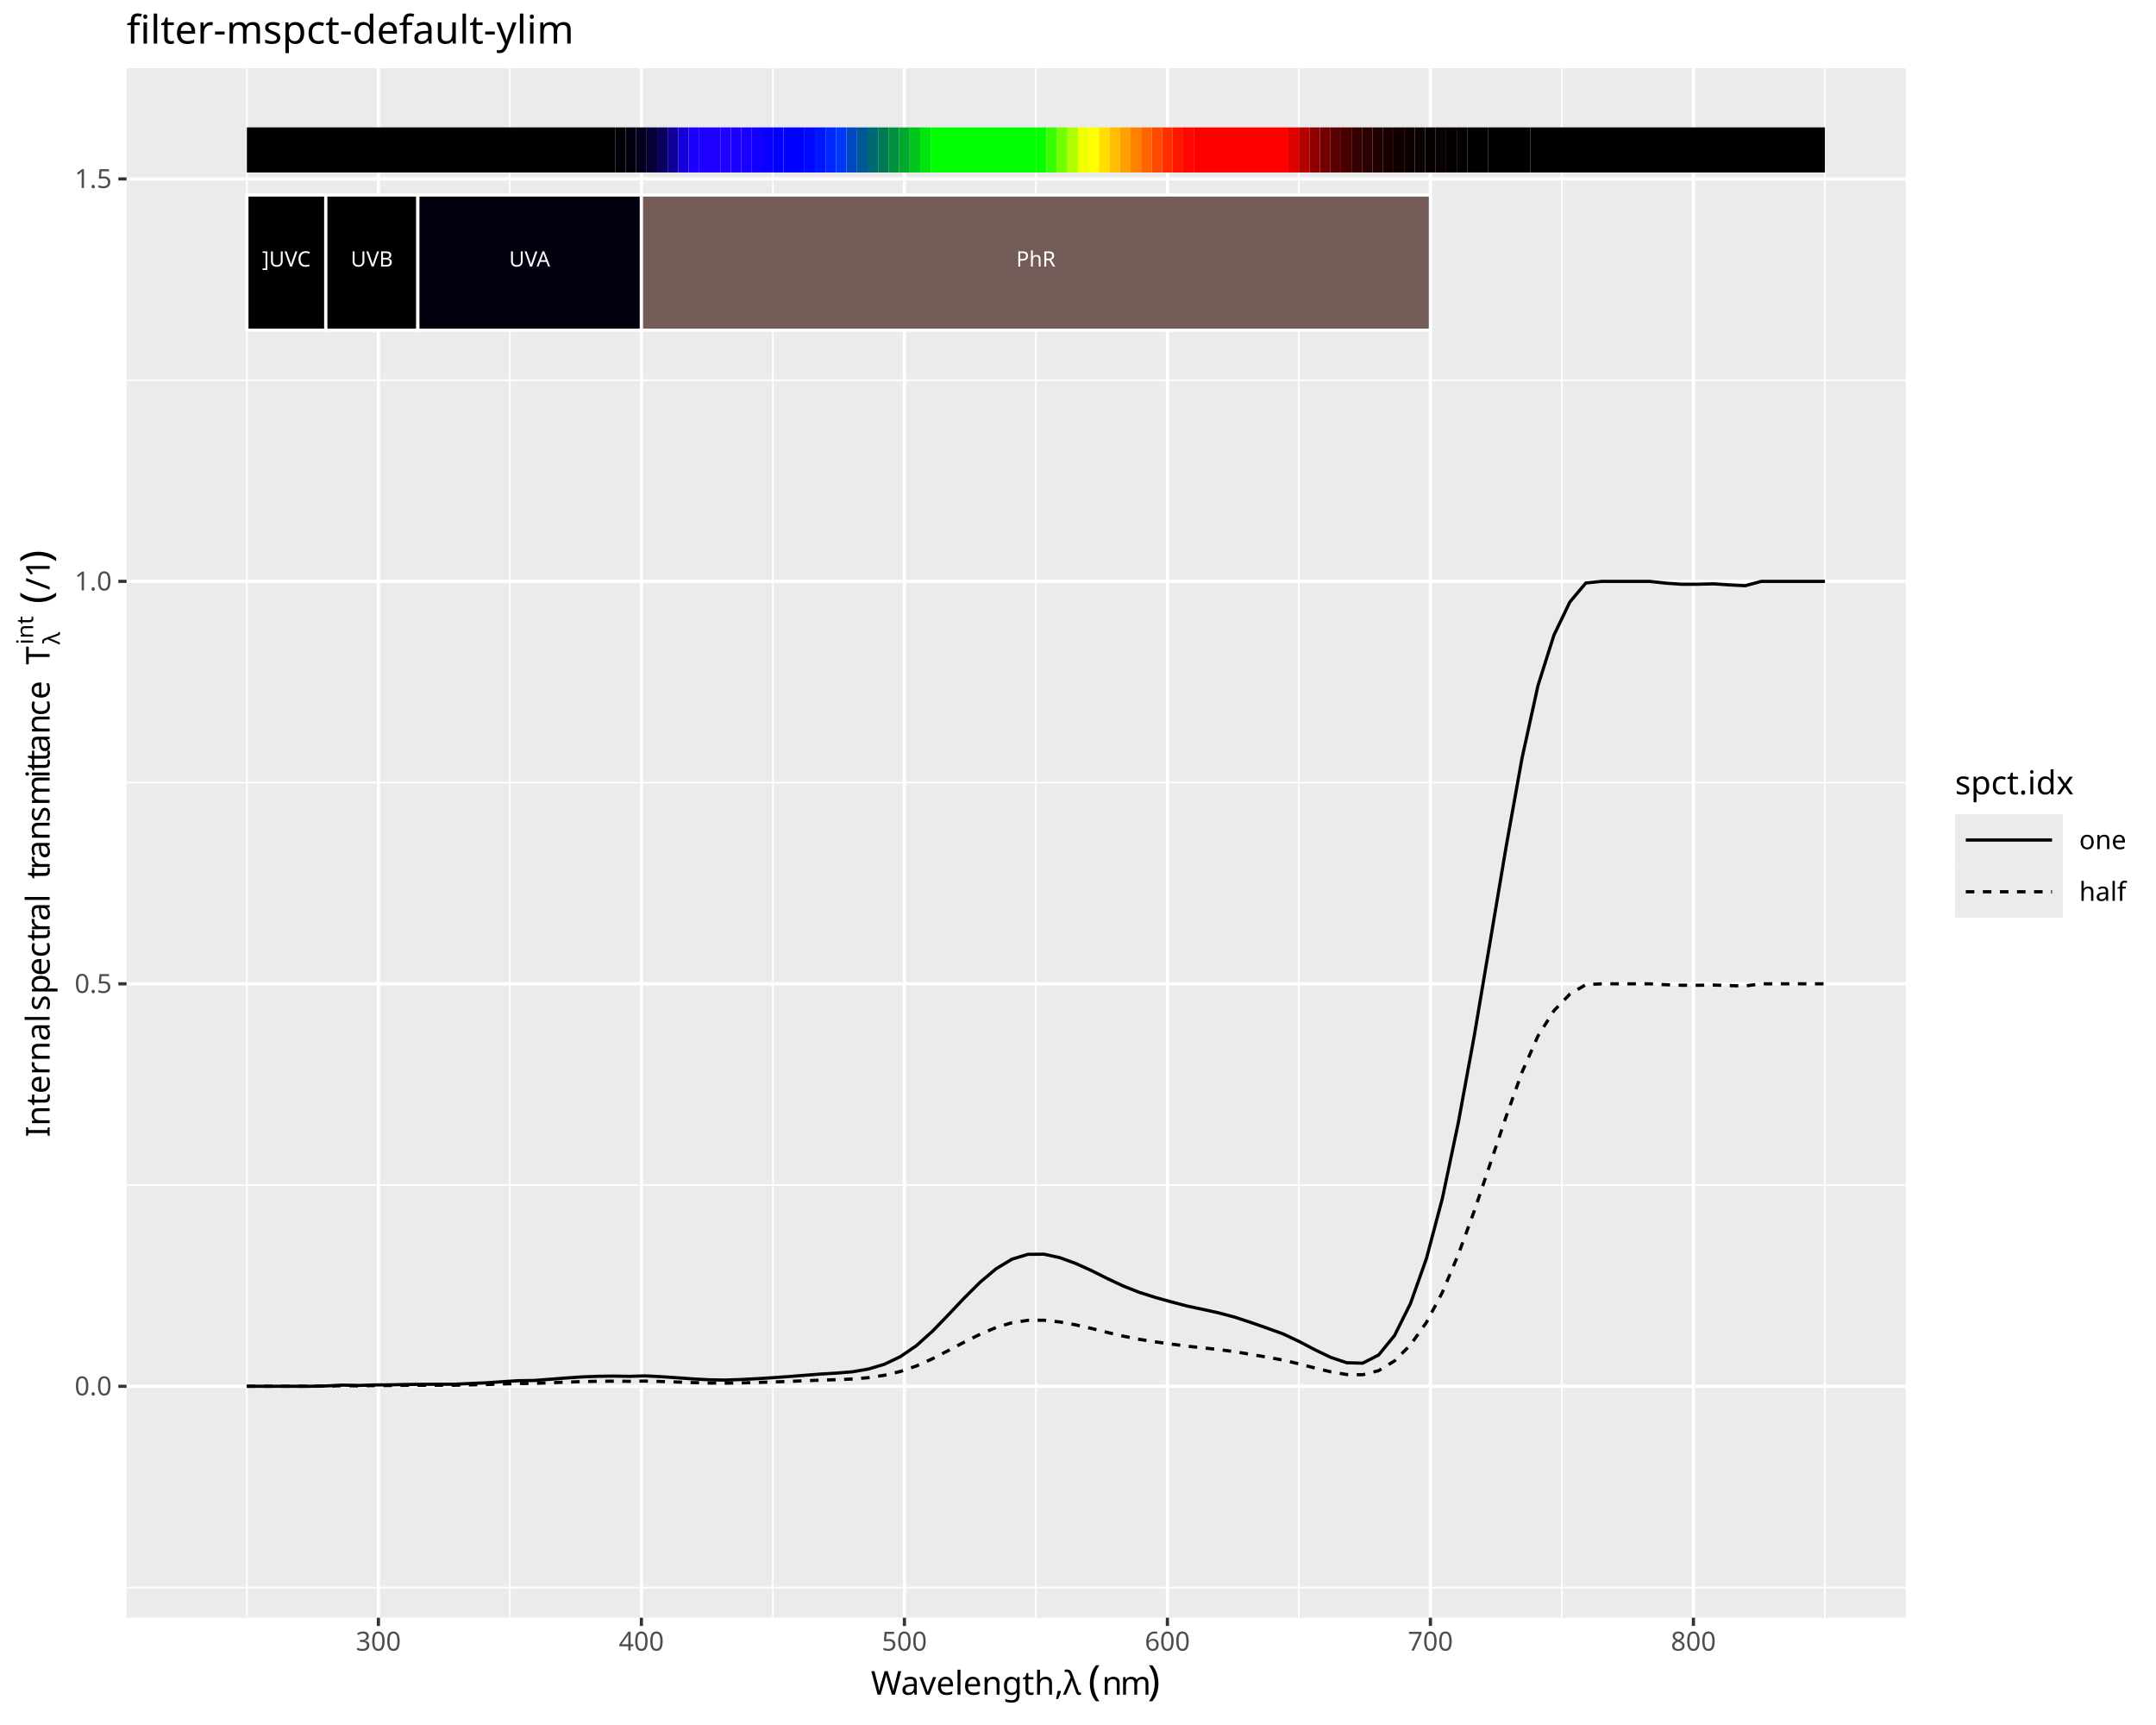
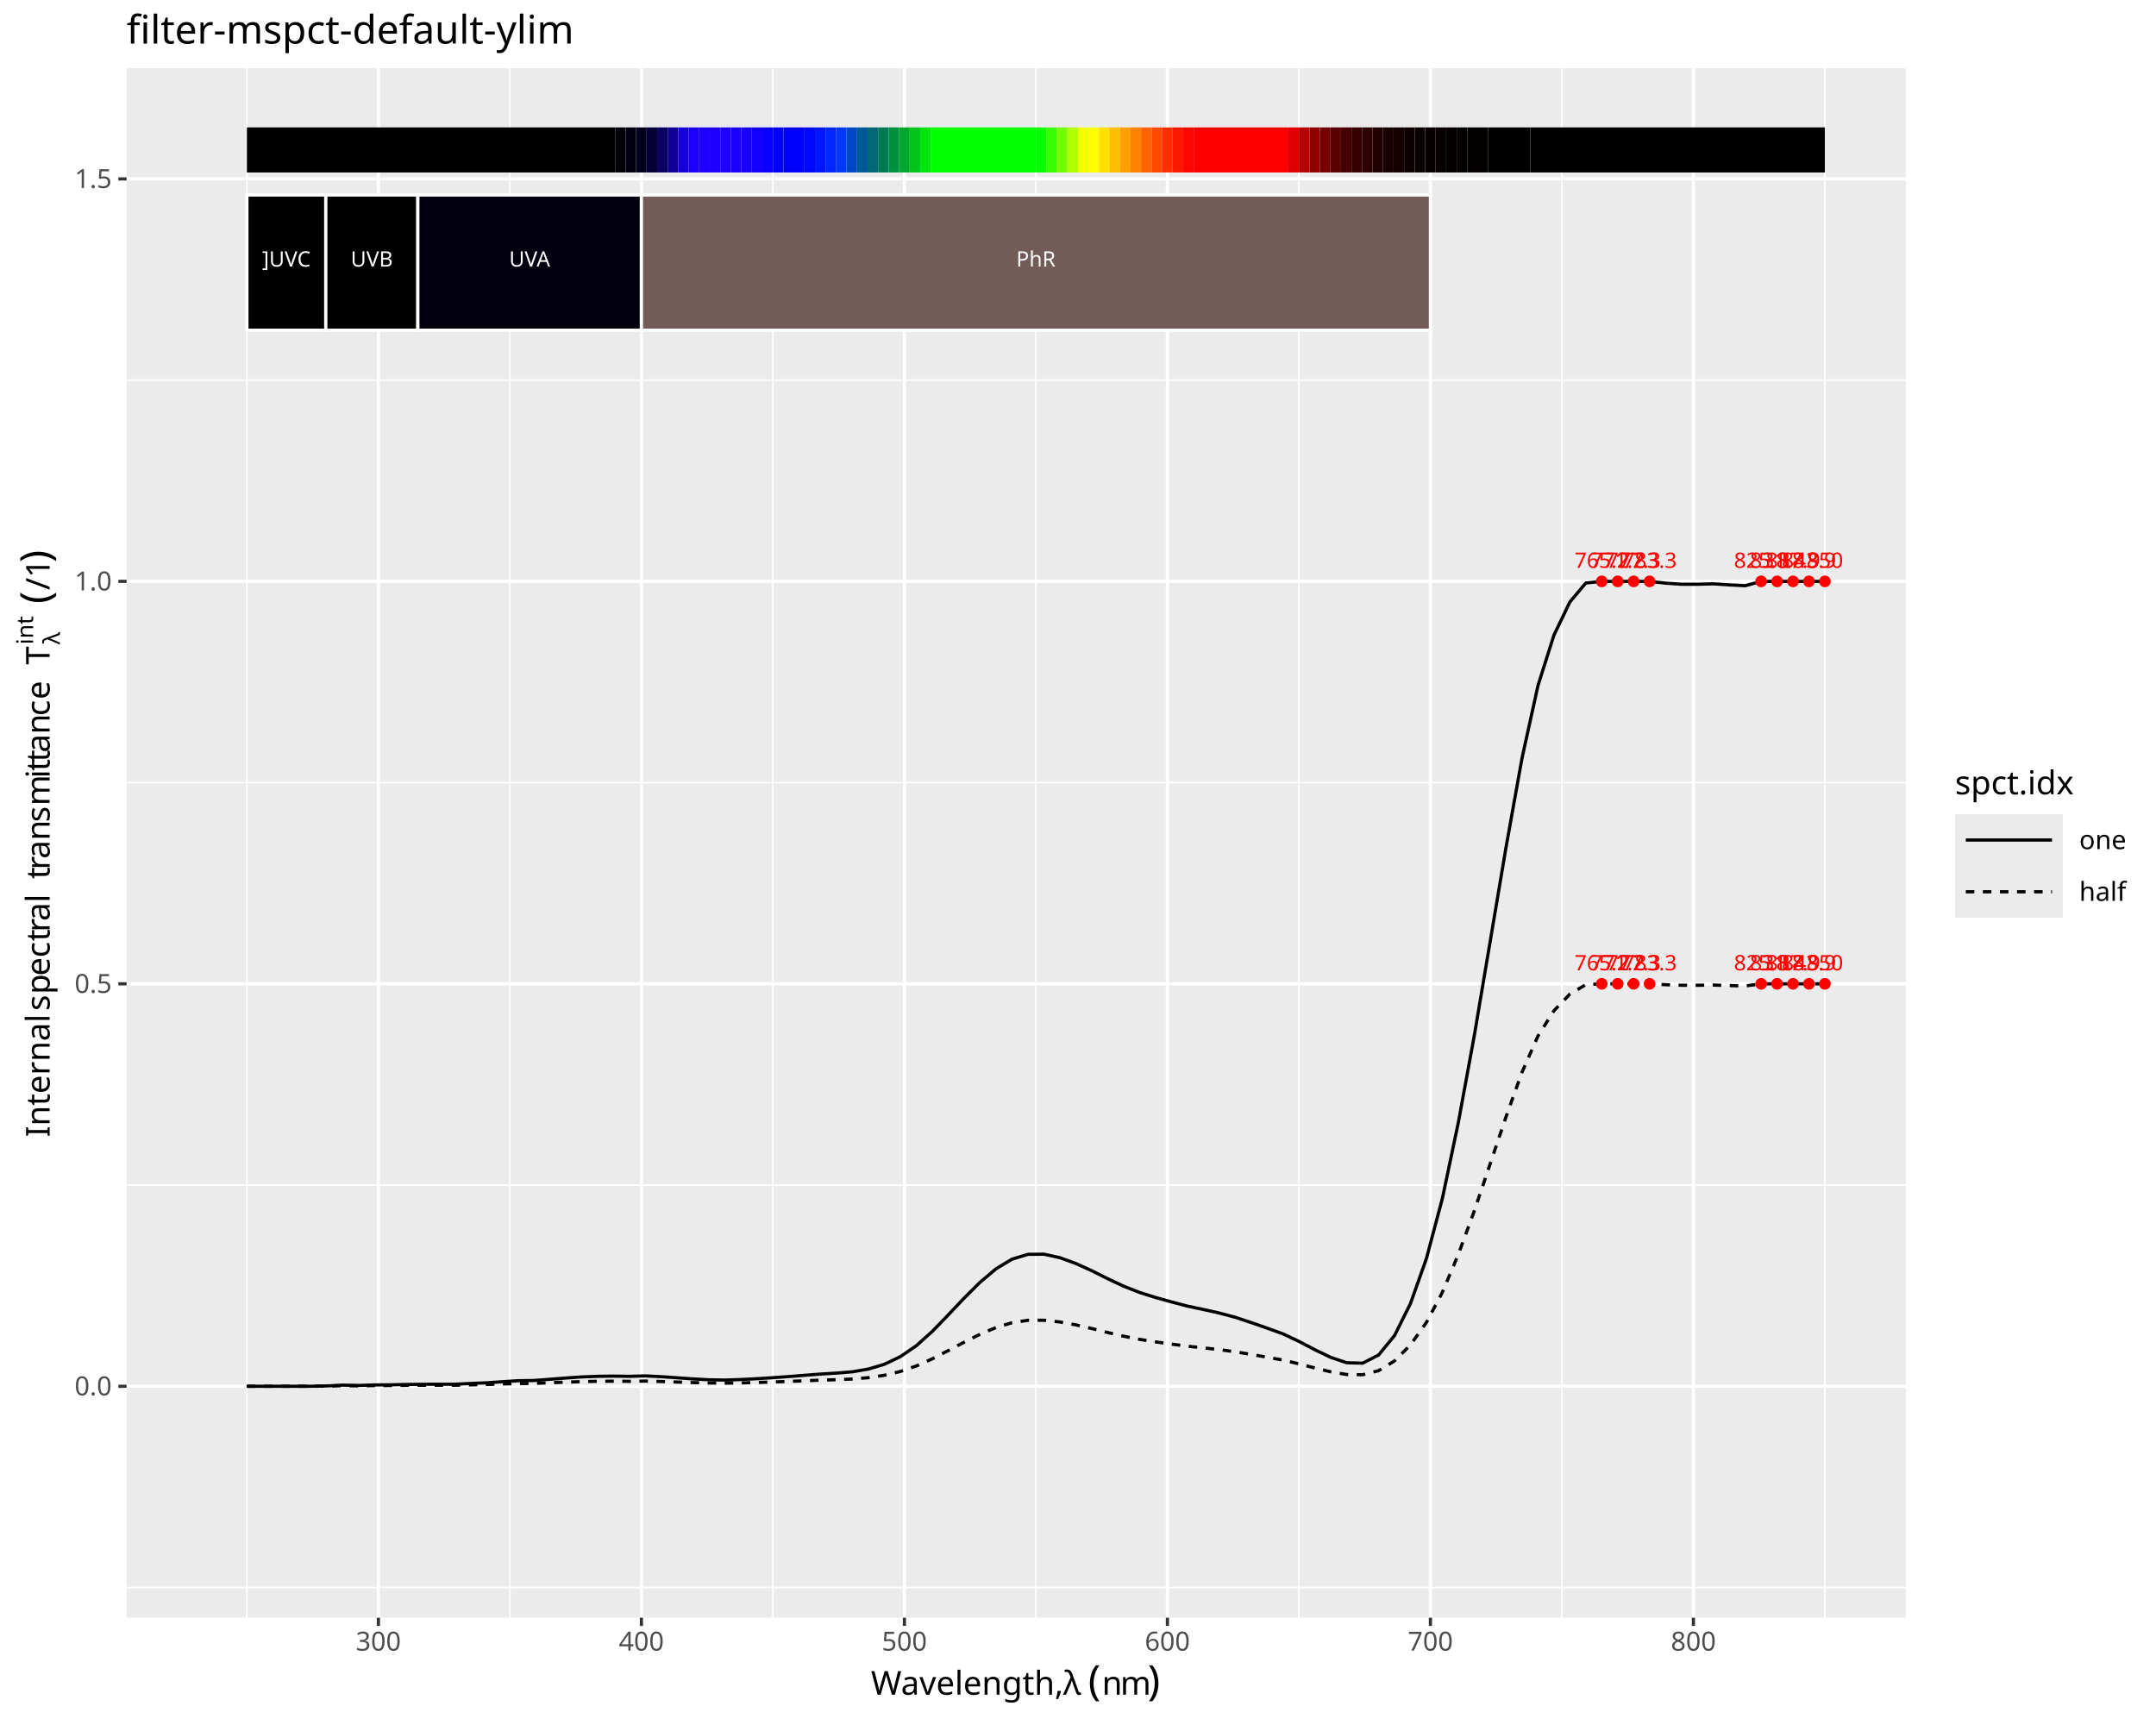
<svg xmlns="http://www.w3.org/2000/svg" class="svglite" data-engine-version="2.0" width="720.00pt" height="576.00pt" viewBox="0 0 720.00 576.00">
  <defs>
    <style type="text/css">
    .svglite line, .svglite polyline, .svglite polygon, .svglite path, .svglite rect, .svglite circle {
      fill: none;
      stroke: #000000;
      stroke-linecap: round;
      stroke-linejoin: round;
      stroke-miterlimit: 10.00;
    }
  </style>
  </defs>
  <rect width="100%" height="100%" style="stroke: none; fill: #FFFFFF;" />
  <defs>
    <clipPath id="cpMC4wMHw3MjAuMDB8MC4wMHw1NzYuMDA=">
      <rect x="0.00" y="0.00" width="720.00" height="576.00" />
    </clipPath>
  </defs>
  <g clip-path="url(#cpMC4wMHw3MjAuMDB8MC4wMHw1NzYuMDA=)">
    <rect x="0.00" y="0.00" width="720.00" height="576.00" style="stroke-width: 1.07; stroke: #FFFFFF; fill: #FFFFFF;" />
  </g>
  <defs>
    <clipPath id="cpNDIuMjd8NjM2LjQ0fDIyLjc4fDU0MC4xNw==">
      <rect x="42.27" y="22.78" width="594.17" height="517.38" />
    </clipPath>
  </defs>
  <g clip-path="url(#cpNDIuMjd8NjM2LjQ0fDIyLjc4fDU0MC4xNw==)">
    <rect x="42.27" y="22.78" width="594.17" height="517.38" style="stroke-width: 1.07; stroke: none; fill: #EBEBEB;" />
    <polyline points="42.27,530.09 636.44,530.09 " style="stroke-width: 0.53; stroke: #FFFFFF; stroke-linecap: butt;" />
    <polyline points="42.27,395.70 636.44,395.70 " style="stroke-width: 0.53; stroke: #FFFFFF; stroke-linecap: butt;" />
    <polyline points="42.27,261.32 636.44,261.32 " style="stroke-width: 0.53; stroke: #FFFFFF; stroke-linecap: butt;" />
    <polyline points="42.27,126.93 636.44,126.93 " style="stroke-width: 0.53; stroke: #FFFFFF; stroke-linecap: butt;" />
    <polyline points="82.45,540.17 82.45,22.78 " style="stroke-width: 0.53; stroke: #FFFFFF; stroke-linecap: butt;" />
    <polyline points="170.28,540.17 170.28,22.78 " style="stroke-width: 0.53; stroke: #FFFFFF; stroke-linecap: butt;" />
    <polyline points="258.11,540.17 258.11,22.78 " style="stroke-width: 0.53; stroke: #FFFFFF; stroke-linecap: butt;" />
    <polyline points="345.94,540.17 345.94,22.78 " style="stroke-width: 0.53; stroke: #FFFFFF; stroke-linecap: butt;" />
    <polyline points="433.77,540.17 433.77,22.78 " style="stroke-width: 0.53; stroke: #FFFFFF; stroke-linecap: butt;" />
    <polyline points="521.60,540.17 521.60,22.78 " style="stroke-width: 0.53; stroke: #FFFFFF; stroke-linecap: butt;" />
    <polyline points="609.43,540.17 609.43,22.78 " style="stroke-width: 0.53; stroke: #FFFFFF; stroke-linecap: butt;" />
    <polyline points="42.27,462.90 636.44,462.90 " style="stroke-width: 1.07; stroke: #FFFFFF; stroke-linecap: butt;" />
    <polyline points="42.27,328.51 636.44,328.51 " style="stroke-width: 1.07; stroke: #FFFFFF; stroke-linecap: butt;" />
    <polyline points="42.27,194.12 636.44,194.12 " style="stroke-width: 1.07; stroke: #FFFFFF; stroke-linecap: butt;" />
    <polyline points="42.27,59.74 636.44,59.74 " style="stroke-width: 1.07; stroke: #FFFFFF; stroke-linecap: butt;" />
    <polyline points="126.37,540.17 126.37,22.78 " style="stroke-width: 1.07; stroke: #FFFFFF; stroke-linecap: butt;" />
    <polyline points="214.20,540.17 214.20,22.78 " style="stroke-width: 1.07; stroke: #FFFFFF; stroke-linecap: butt;" />
    <polyline points="302.03,540.17 302.03,22.78 " style="stroke-width: 1.07; stroke: #FFFFFF; stroke-linecap: butt;" />
    <polyline points="389.86,540.17 389.86,22.78 " style="stroke-width: 1.07; stroke: #FFFFFF; stroke-linecap: butt;" />
    <polyline points="477.69,540.17 477.69,22.78 " style="stroke-width: 1.07; stroke: #FFFFFF; stroke-linecap: butt;" />
    <polyline points="565.52,540.17 565.52,22.78 " style="stroke-width: 1.07; stroke: #FFFFFF; stroke-linecap: butt;" />
    <polyline points="82.45,462.89 87.78,462.89 93.10,462.89 98.42,462.89 103.75,462.89 109.07,462.78 114.39,462.51 119.72,462.62 125.04,462.45 130.36,462.41 135.68,462.29 141.01,462.24 146.33,462.21 151.65,462.22 156.98,461.96 162.30,461.75 167.62,461.38 172.95,461.04 178.27,460.96 183.59,460.56 188.91,460.14 194.24,459.78 199.56,459.57 204.88,459.50 210.21,459.58 215.53,459.43 220.85,459.70 226.18,460.06 231.50,460.44 236.82,460.73 242.14,460.82 247.47,460.64 252.79,460.36 258.11,460.03 263.44,459.65 268.76,459.23 274.08,458.81 279.41,458.49 284.73,458.05 290.05,457.13 295.37,455.54 300.70,452.99 306.02,449.34 311.34,444.57 316.67,439.07 321.99,433.44 327.31,428.15 332.64,423.66 337.96,420.45 343.28,418.84 348.60,418.79 353.93,419.95 359.25,421.89 364.57,424.30 369.90,426.97 375.22,429.46 380.54,431.56 385.87,433.24 391.19,434.72 396.51,436.12 401.83,437.25 407.16,438.43 412.48,439.85 417.80,441.61 423.13,443.47 428.45,445.39 433.77,447.90 439.10,450.69 444.42,453.25 449.74,455.04 455.06,455.18 460.39,452.46 465.71,445.94 471.03,435.26 476.36,420.23 481.68,400.18 487.00,374.90 492.33,345.87 497.65,314.34 502.97,282.76 508.29,253.12 513.62,228.90 518.94,212.08 524.26,201.01 529.59,194.67 534.91,194.13 540.23,194.13 545.56,194.13 550.88,194.13 556.20,194.72 561.52,195.09 566.85,195.09 572.17,194.95 577.49,195.30 582.82,195.58 588.14,194.13 593.46,194.13 598.79,194.13 604.11,194.13 609.43,194.13 " style="stroke-width: 1.07; stroke-linecap: butt;" />
    <polyline points="82.45,462.89 87.78,462.89 93.10,462.89 98.42,462.89 103.75,462.89 109.07,462.84 114.39,462.70 119.72,462.76 125.04,462.67 130.36,462.65 135.68,462.59 141.01,462.57 146.33,462.55 151.65,462.56 156.98,462.43 162.30,462.32 167.62,462.14 172.95,461.97 178.27,461.93 183.59,461.73 188.91,461.52 194.24,461.34 199.56,461.23 204.88,461.20 210.21,461.24 215.53,461.16 220.85,461.30 226.18,461.48 231.50,461.67 236.82,461.81 242.14,461.86 247.47,461.77 252.79,461.63 258.11,461.46 263.44,461.27 268.76,461.06 274.08,460.85 279.41,460.69 284.73,460.47 290.05,460.01 295.37,459.22 300.70,457.94 306.02,456.12 311.34,453.73 316.67,450.98 321.99,448.17 327.31,445.52 332.64,443.28 337.96,441.67 343.28,440.87 348.60,440.84 353.93,441.42 359.25,442.39 364.57,443.60 369.90,444.94 375.22,446.18 380.54,447.23 385.87,448.07 391.19,448.81 396.51,449.51 401.83,450.07 407.16,450.66 412.48,451.37 417.80,452.25 423.13,453.18 428.45,454.14 433.77,455.40 439.10,456.79 444.42,458.07 449.74,458.97 455.06,459.04 460.39,457.68 465.71,454.42 471.03,449.08 476.36,441.56 481.68,431.54 487.00,418.90 492.33,404.38 497.65,388.62 502.97,372.83 508.29,358.01 513.62,345.90 518.94,337.49 524.26,331.95 529.59,328.78 534.91,328.51 540.23,328.51 545.56,328.51 550.88,328.51 556.20,328.81 561.52,328.99 566.85,329.00 572.17,328.92 577.49,329.10 582.82,329.24 588.14,328.51 593.46,328.51 598.79,328.51 604.11,328.51 609.43,328.51 " style="stroke-width: 1.07; stroke-dasharray: 2.85,2.85; stroke-linecap: butt;" />
+     <text x="534.91" y="189.61" text-anchor="middle" style="font-size: 7.11px; fill: #FF0000; font-family: sans;" textLength="17.80px" lengthAdjust="spacingAndGlyphs">765.2</text>
+     <text x="540.23" y="189.61" text-anchor="middle" style="font-size: 7.11px; fill: #FF0000; font-family: sans;" textLength="17.80px" lengthAdjust="spacingAndGlyphs">771.2</text>
+     <text x="545.56" y="189.61" text-anchor="middle" style="font-size: 7.11px; fill: #FF0000; font-family: sans;" textLength="17.80px" lengthAdjust="spacingAndGlyphs">777.3</text>
+     <text x="550.88" y="189.61" text-anchor="middle" style="font-size: 7.11px; fill: #FF0000; font-family: sans;" textLength="17.80px" lengthAdjust="spacingAndGlyphs">783.3</text>
+     <text x="588.14" y="189.61" text-anchor="middle" style="font-size: 7.11px; fill: #FF0000; font-family: sans;" textLength="17.80px" lengthAdjust="spacingAndGlyphs">825.8</text>
+     <text x="593.46" y="189.61" text-anchor="middle" style="font-size: 7.11px; fill: #FF0000; font-family: sans;" textLength="17.80px" lengthAdjust="spacingAndGlyphs">831.8</text>
+     <text x="598.79" y="189.61" text-anchor="middle" style="font-size: 7.11px; fill: #FF0000; font-family: sans;" textLength="17.80px" lengthAdjust="spacingAndGlyphs">837.9</text>
+     <text x="604.11" y="189.61" text-anchor="middle" style="font-size: 7.11px; fill: #FF0000; font-family: sans;" textLength="17.80px" lengthAdjust="spacingAndGlyphs">843.9</text>
+     <text x="609.43" y="189.61" text-anchor="middle" style="font-size: 7.11px; fill: #FF0000; font-family: sans;" textLength="11.87px" lengthAdjust="spacingAndGlyphs">850</text>
+     <text x="534.91" y="324.00" text-anchor="middle" style="font-size: 7.11px; fill: #FF0000; font-family: sans;" textLength="17.80px" lengthAdjust="spacingAndGlyphs">765.2</text>
+     <text x="540.23" y="324.00" text-anchor="middle" style="font-size: 7.11px; fill: #FF0000; font-family: sans;" textLength="17.80px" lengthAdjust="spacingAndGlyphs">771.2</text>
+     <text x="545.56" y="324.00" text-anchor="middle" style="font-size: 7.11px; fill: #FF0000; font-family: sans;" textLength="17.80px" lengthAdjust="spacingAndGlyphs">777.3</text>
+     <text x="550.88" y="324.00" text-anchor="middle" style="font-size: 7.11px; fill: #FF0000; font-family: sans;" textLength="17.80px" lengthAdjust="spacingAndGlyphs">783.3</text>
+     <text x="588.14" y="324.00" text-anchor="middle" style="font-size: 7.11px; fill: #FF0000; font-family: sans;" textLength="17.80px" lengthAdjust="spacingAndGlyphs">825.8</text>
+     <text x="593.46" y="324.00" text-anchor="middle" style="font-size: 7.11px; fill: #FF0000; font-family: sans;" textLength="17.80px" lengthAdjust="spacingAndGlyphs">831.8</text>
+     <text x="598.79" y="324.00" text-anchor="middle" style="font-size: 7.11px; fill: #FF0000; font-family: sans;" textLength="17.80px" lengthAdjust="spacingAndGlyphs">837.9</text>
+     <text x="604.11" y="324.00" text-anchor="middle" style="font-size: 7.11px; fill: #FF0000; font-family: sans;" textLength="17.80px" lengthAdjust="spacingAndGlyphs">843.9</text>
+     <text x="609.43" y="324.00" text-anchor="middle" style="font-size: 7.11px; fill: #FF0000; font-family: sans;" textLength="11.87px" lengthAdjust="spacingAndGlyphs">850</text>
+     <circle cx="534.91" cy="194.13" r="1.95" style="stroke-width: 0.71; stroke: none; fill: #FF0000;" />
+     <circle cx="540.23" cy="194.13" r="1.95" style="stroke-width: 0.71; stroke: none; fill: #FF0000;" />
+     <circle cx="545.56" cy="194.13" r="1.95" style="stroke-width: 0.71; stroke: none; fill: #FF0000;" />
+     <circle cx="550.88" cy="194.13" r="1.95" style="stroke-width: 0.71; stroke: none; fill: #FF0000;" />
+     <circle cx="588.14" cy="194.13" r="1.95" style="stroke-width: 0.71; stroke: none; fill: #FF0000;" />
+     <circle cx="593.46" cy="194.13" r="1.95" style="stroke-width: 0.71; stroke: none; fill: #FF0000;" />
+     <circle cx="598.79" cy="194.13" r="1.95" style="stroke-width: 0.71; stroke: none; fill: #FF0000;" />
+     <circle cx="604.11" cy="194.13" r="1.95" style="stroke-width: 0.71; stroke: none; fill: #FF0000;" />
+     <circle cx="609.43" cy="194.13" r="1.95" style="stroke-width: 0.71; stroke: none; fill: #FF0000;" />
+     <circle cx="534.91" cy="328.51" r="1.95" style="stroke-width: 0.71; stroke: none; fill: #FF0000;" />
+     <circle cx="540.23" cy="328.51" r="1.95" style="stroke-width: 0.71; stroke: none; fill: #FF0000;" />
+     <circle cx="545.56" cy="328.51" r="1.95" style="stroke-width: 0.71; stroke: none; fill: #FF0000;" />
+     <circle cx="550.88" cy="328.51" r="1.95" style="stroke-width: 0.71; stroke: none; fill: #FF0000;" />
+     <circle cx="588.14" cy="328.51" r="1.95" style="stroke-width: 0.71; stroke: none; fill: #FF0000;" />
+     <circle cx="593.46" cy="328.51" r="1.95" style="stroke-width: 0.71; stroke: none; fill: #FF0000;" />
+     <circle cx="598.79" cy="328.51" r="1.95" style="stroke-width: 0.71; stroke: none; fill: #FF0000;" />
+     <circle cx="604.11" cy="328.51" r="1.95" style="stroke-width: 0.71; stroke: none; fill: #FF0000;" />
+     <circle cx="609.43" cy="328.51" r="1.95" style="stroke-width: 0.71; stroke: none; fill: #FF0000;" />
    <rect x="82.45" y="42.54" width="122.96" height="15.05" style="stroke-width: 1.07; stroke: none; stroke-linecap: butt; stroke-linejoin: miter; fill: #000000;" />
    <rect x="205.42" y="42.54" width="3.51" height="15.05" style="stroke-width: 1.07; stroke: none; stroke-linecap: butt; stroke-linejoin: miter; fill: #010007;" />
    <rect x="208.93" y="42.54" width="3.51" height="15.05" style="stroke-width: 1.07; stroke: none; stroke-linecap: butt; stroke-linejoin: miter; fill: #02000F;" />
    <rect x="212.44" y="42.54" width="3.51" height="15.05" style="stroke-width: 1.07; stroke: none; stroke-linecap: butt; stroke-linejoin: miter; fill: #03001E;" />
    <rect x="215.96" y="42.54" width="3.51" height="15.05" style="stroke-width: 1.07; stroke: none; stroke-linecap: butt; stroke-linejoin: miter; fill: #060038;" />
    <rect x="219.47" y="42.54" width="3.51" height="15.05" style="stroke-width: 1.07; stroke: none; stroke-linecap: butt; stroke-linejoin: miter; fill: #0A0060;" />
    <rect x="222.98" y="42.54" width="3.51" height="15.05" style="stroke-width: 1.07; stroke: none; stroke-linecap: butt; stroke-linejoin: miter; fill: #100098;" />
    <rect x="226.49" y="42.54" width="3.51" height="15.05" style="stroke-width: 1.07; stroke: none; stroke-linecap: butt; stroke-linejoin: miter; fill: #1600D9;" />
    <rect x="230.01" y="42.54" width="3.51" height="15.05" style="stroke-width: 1.07; stroke: none; stroke-linecap: butt; stroke-linejoin: miter; fill: #1B00FF;" />
    <rect x="233.52" y="42.54" width="3.51" height="15.05" style="stroke-width: 1.07; stroke: none; stroke-linecap: butt; stroke-linejoin: miter; fill: #1D00FF;" />
    <rect x="237.03" y="42.54" width="3.51" height="15.05" style="stroke-width: 1.07; stroke: none; stroke-linecap: butt; stroke-linejoin: miter; fill: #1F00FF;" />
    <rect x="240.55" y="42.54" width="3.51" height="15.05" style="stroke-width: 1.07; stroke: none; stroke-linecap: butt; stroke-linejoin: miter; fill: #1E00FF;" />
    <rect x="244.06" y="42.54" width="3.51" height="15.05" style="stroke-width: 1.07; stroke: none; stroke-linecap: butt; stroke-linejoin: miter; fill: #1B00FF;" />
    <rect x="247.57" y="42.54" width="3.51" height="15.05" style="stroke-width: 1.07; stroke: none; stroke-linecap: butt; stroke-linejoin: miter; fill: #1800FF;" />
    <rect x="251.09" y="42.54" width="3.51" height="15.05" style="stroke-width: 1.07; stroke: none; stroke-linecap: butt; stroke-linejoin: miter; fill: #1200FF;" />
    <rect x="254.60" y="42.54" width="3.51" height="15.05" style="stroke-width: 1.07; stroke: none; stroke-linecap: butt; stroke-linejoin: miter; fill: #0A00FF;" />
    <rect x="258.11" y="42.54" width="3.51" height="15.05" style="stroke-width: 1.07; stroke: none; stroke-linecap: butt; stroke-linejoin: miter; fill: #0100FF;" />
    <rect x="261.63" y="42.54" width="7.03" height="15.05" style="stroke-width: 1.07; stroke: none; stroke-linecap: butt; stroke-linejoin: miter; fill: #0000FF;" />
    <rect x="268.65" y="42.54" width="3.51" height="15.05" style="stroke-width: 1.07; stroke: none; stroke-linecap: butt; stroke-linejoin: miter; fill: #0008FF;" />
    <rect x="272.17" y="42.54" width="3.51" height="15.05" style="stroke-width: 1.07; stroke: none; stroke-linecap: butt; stroke-linejoin: miter; fill: #0016FF;" />
    <rect x="275.68" y="42.54" width="3.51" height="15.05" style="stroke-width: 1.07; stroke: none; stroke-linecap: butt; stroke-linejoin: miter; fill: #0027FF;" />
    <rect x="279.19" y="42.54" width="3.51" height="15.05" style="stroke-width: 1.07; stroke: none; stroke-linecap: butt; stroke-linejoin: miter; fill: #0038F9;" />
    <rect x="282.71" y="42.54" width="3.51" height="15.05" style="stroke-width: 1.07; stroke: none; stroke-linecap: butt; stroke-linejoin: miter; fill: #0049C3;" />
    <rect x="286.22" y="42.54" width="3.51" height="15.05" style="stroke-width: 1.07; stroke: none; stroke-linecap: butt; stroke-linejoin: miter; fill: #005997;" />
    <rect x="289.73" y="42.54" width="3.51" height="15.05" style="stroke-width: 1.07; stroke: none; stroke-linecap: butt; stroke-linejoin: miter; fill: #006972;" />
    <rect x="293.25" y="42.54" width="3.51" height="15.05" style="stroke-width: 1.07; stroke: none; stroke-linecap: butt; stroke-linejoin: miter; fill: #007A55;" />
    <rect x="296.76" y="42.54" width="3.51" height="15.05" style="stroke-width: 1.07; stroke: none; stroke-linecap: butt; stroke-linejoin: miter; fill: #009040;" />
    <rect x="300.27" y="42.54" width="3.51" height="15.05" style="stroke-width: 1.07; stroke: none; stroke-linecap: butt; stroke-linejoin: miter; fill: #00A92E;" />
    <rect x="303.78" y="42.54" width="3.51" height="15.05" style="stroke-width: 1.07; stroke: none; stroke-linecap: butt; stroke-linejoin: miter; fill: #00C61C;" />
    <rect x="307.30" y="42.54" width="3.51" height="15.05" style="stroke-width: 1.07; stroke: none; stroke-linecap: butt; stroke-linejoin: miter; fill: #00E60C;" />
    <rect x="310.81" y="42.54" width="35.13" height="15.05" style="stroke-width: 1.07; stroke: none; stroke-linecap: butt; stroke-linejoin: miter; fill: #00FF00;" />
    <rect x="345.94" y="42.54" width="3.51" height="15.05" style="stroke-width: 1.07; stroke: none; stroke-linecap: butt; stroke-linejoin: miter; fill: #06FF00;" />
    <rect x="349.46" y="42.54" width="3.51" height="15.05" style="stroke-width: 1.07; stroke: none; stroke-linecap: butt; stroke-linejoin: miter; fill: #3AFF00;" />
    <rect x="352.97" y="42.54" width="3.51" height="15.05" style="stroke-width: 1.07; stroke: none; stroke-linecap: butt; stroke-linejoin: miter; fill: #74FF00;" />
    <rect x="356.48" y="42.54" width="3.51" height="15.05" style="stroke-width: 1.07; stroke: none; stroke-linecap: butt; stroke-linejoin: miter; fill: #B0FF00;" />
    <rect x="360.00" y="42.54" width="3.51" height="15.05" style="stroke-width: 1.07; stroke: none; stroke-linecap: butt; stroke-linejoin: miter; fill: #F2FF00;" />
    <rect x="363.51" y="42.54" width="3.51" height="15.05" style="stroke-width: 1.07; stroke: none; stroke-linecap: butt; stroke-linejoin: miter; fill: #FFFF00;" />
    <rect x="367.02" y="42.54" width="3.51" height="15.05" style="stroke-width: 1.07; stroke: none; stroke-linecap: butt; stroke-linejoin: miter; fill: #FFE000;" />
    <rect x="370.54" y="42.54" width="3.51" height="15.05" style="stroke-width: 1.07; stroke: none; stroke-linecap: butt; stroke-linejoin: miter; fill: #FFBF00;" />
    <rect x="374.05" y="42.54" width="3.51" height="15.05" style="stroke-width: 1.07; stroke: none; stroke-linecap: butt; stroke-linejoin: miter; fill: #FF9F00;" />
    <rect x="377.56" y="42.54" width="3.51" height="15.05" style="stroke-width: 1.07; stroke: none; stroke-linecap: butt; stroke-linejoin: miter; fill: #FF8100;" />
    <rect x="381.07" y="42.54" width="3.51" height="15.05" style="stroke-width: 1.07; stroke: none; stroke-linecap: butt; stroke-linejoin: miter; fill: #FF6300;" />
    <rect x="384.59" y="42.54" width="3.51" height="15.05" style="stroke-width: 1.07; stroke: none; stroke-linecap: butt; stroke-linejoin: miter; fill: #FF4800;" />
    <rect x="388.10" y="42.54" width="3.51" height="15.05" style="stroke-width: 1.07; stroke: none; stroke-linecap: butt; stroke-linejoin: miter; fill: #FF2E00;" />
    <rect x="391.61" y="42.54" width="3.51" height="15.05" style="stroke-width: 1.07; stroke: none; stroke-linecap: butt; stroke-linejoin: miter; fill: #FF1800;" />
    <rect x="395.13" y="42.54" width="3.51" height="15.05" style="stroke-width: 1.07; stroke: none; stroke-linecap: butt; stroke-linejoin: miter; fill: #FF0700;" />
    <rect x="398.64" y="42.54" width="31.62" height="15.05" style="stroke-width: 1.07; stroke: none; stroke-linecap: butt; stroke-linejoin: miter; fill: #FF0000;" />
    <rect x="430.26" y="42.54" width="3.51" height="15.05" style="stroke-width: 1.07; stroke: none; stroke-linecap: butt; stroke-linejoin: miter; fill: #DF0000;" />
    <rect x="433.77" y="42.54" width="3.51" height="15.05" style="stroke-width: 1.07; stroke: none; stroke-linecap: butt; stroke-linejoin: miter; fill: #B50000;" />
    <rect x="437.29" y="42.54" width="3.51" height="15.05" style="stroke-width: 1.07; stroke: none; stroke-linecap: butt; stroke-linejoin: miter; fill: #910000;" />
    <rect x="440.80" y="42.54" width="3.51" height="15.05" style="stroke-width: 1.07; stroke: none; stroke-linecap: butt; stroke-linejoin: miter; fill: #730000;" />
    <rect x="444.31" y="42.54" width="3.51" height="15.05" style="stroke-width: 1.07; stroke: none; stroke-linecap: butt; stroke-linejoin: miter; fill: #5B0000;" />
    <rect x="447.83" y="42.54" width="3.51" height="15.05" style="stroke-width: 1.07; stroke: none; stroke-linecap: butt; stroke-linejoin: miter; fill: #470000;" />
    <rect x="451.34" y="42.54" width="3.51" height="15.05" style="stroke-width: 1.07; stroke: none; stroke-linecap: butt; stroke-linejoin: miter; fill: #370000;" />
    <rect x="454.85" y="42.54" width="3.51" height="15.05" style="stroke-width: 1.07; stroke: none; stroke-linecap: butt; stroke-linejoin: miter; fill: #2A0000;" />
    <rect x="458.36" y="42.54" width="3.51" height="15.05" style="stroke-width: 1.07; stroke: none; stroke-linecap: butt; stroke-linejoin: miter; fill: #200000;" />
    <rect x="461.88" y="42.54" width="3.51" height="15.05" style="stroke-width: 1.07; stroke: none; stroke-linecap: butt; stroke-linejoin: miter; fill: #180000;" />
    <rect x="465.39" y="42.54" width="3.51" height="15.05" style="stroke-width: 1.07; stroke: none; stroke-linecap: butt; stroke-linejoin: miter; fill: #120000;" />
    <rect x="468.90" y="42.54" width="3.51" height="15.05" style="stroke-width: 1.07; stroke: none; stroke-linecap: butt; stroke-linejoin: miter; fill: #0D0000;" />
    <rect x="472.42" y="42.54" width="3.51" height="15.05" style="stroke-width: 1.07; stroke: none; stroke-linecap: butt; stroke-linejoin: miter; fill: #0A0000;" />
    <rect x="475.93" y="42.54" width="3.51" height="15.05" style="stroke-width: 1.07; stroke: none; stroke-linecap: butt; stroke-linejoin: miter; fill: #070000;" />
    <rect x="479.44" y="42.54" width="3.51" height="15.05" style="stroke-width: 1.07; stroke: none; stroke-linecap: butt; stroke-linejoin: miter; fill: #060000;" />
    <rect x="482.96" y="42.54" width="3.51" height="15.05" style="stroke-width: 1.07; stroke: none; stroke-linecap: butt; stroke-linejoin: miter; fill: #040000;" />
    <rect x="486.47" y="42.54" width="3.51" height="15.05" style="stroke-width: 1.07; stroke: none; stroke-linecap: butt; stroke-linejoin: miter; fill: #030000;" />
    <rect x="489.98" y="42.54" width="7.03" height="15.05" style="stroke-width: 1.07; stroke: none; stroke-linecap: butt; stroke-linejoin: miter; fill: #020000;" />
    <rect x="497.01" y="42.54" width="14.05" height="15.05" style="stroke-width: 1.07; stroke: none; stroke-linecap: butt; stroke-linejoin: miter; fill: #010000;" />
    <rect x="511.06" y="42.54" width="98.37" height="15.05" style="stroke-width: 1.07; stroke: none; stroke-linecap: butt; stroke-linejoin: miter; fill: #000000;" />
    <rect x="82.45" y="65.11" width="26.35" height="45.15" style="stroke-width: 1.07; stroke: #FFFFFF; stroke-linecap: butt; stroke-linejoin: miter; fill: #000000;" />
    <rect x="108.80" y="65.11" width="30.74" height="45.15" style="stroke-width: 1.07; stroke: #FFFFFF; stroke-linecap: butt; stroke-linejoin: miter; fill: #000000;" />
    <rect x="139.54" y="65.11" width="74.66" height="45.15" style="stroke-width: 1.07; stroke: #FFFFFF; stroke-linecap: butt; stroke-linejoin: miter; fill: #02000F;" />
    <rect x="214.20" y="65.11" width="263.49" height="45.15" style="stroke-width: 1.07; stroke: #FFFFFF; stroke-linecap: butt; stroke-linejoin: miter; fill: #735B57;" />
    <text x="95.63" y="89.01" text-anchor="middle" style="font-size: 7.11px; fill: #FFFFFF; font-family: sans;" textLength="17.00px" lengthAdjust="spacingAndGlyphs">]UVC</text>
    <text x="124.17" y="89.01" text-anchor="middle" style="font-size: 7.11px; fill: #FFFFFF; font-family: sans;" textLength="14.63px" lengthAdjust="spacingAndGlyphs">UVB</text>
    <text x="176.87" y="89.01" text-anchor="middle" style="font-size: 7.11px; fill: #FFFFFF; font-family: sans;" textLength="14.63px" lengthAdjust="spacingAndGlyphs">UVA</text>
    <text x="345.94" y="89.01" text-anchor="middle" style="font-size: 7.11px; fill: #FFFFFF; font-family: sans;" textLength="13.84px" lengthAdjust="spacingAndGlyphs">PhR</text>
  </g>
  <g clip-path="url(#cpMC4wMHw3MjAuMDB8MC4wMHw1NzYuMDA=)">
    <text x="37.34" y="465.92" text-anchor="end" style="font-size: 8.80px; fill: #4D4D4D; font-family: sans;" textLength="12.23px" lengthAdjust="spacingAndGlyphs">0.0</text>
    <text x="37.34" y="331.54" text-anchor="end" style="font-size: 8.80px; fill: #4D4D4D; font-family: sans;" textLength="12.23px" lengthAdjust="spacingAndGlyphs">0.5</text>
    <text x="37.34" y="197.15" text-anchor="end" style="font-size: 8.80px; fill: #4D4D4D; font-family: sans;" textLength="12.23px" lengthAdjust="spacingAndGlyphs">1.0</text>
    <text x="37.34" y="62.77" text-anchor="end" style="font-size: 8.80px; fill: #4D4D4D; font-family: sans;" textLength="12.23px" lengthAdjust="spacingAndGlyphs">1.5</text>
    <polyline points="39.53,462.90 42.27,462.90 " style="stroke-width: 1.07; stroke: #333333; stroke-linecap: butt;" />
    <polyline points="39.53,328.51 42.27,328.51 " style="stroke-width: 1.07; stroke: #333333; stroke-linecap: butt;" />
    <polyline points="39.53,194.12 42.27,194.12 " style="stroke-width: 1.07; stroke: #333333; stroke-linecap: butt;" />
    <polyline points="39.53,59.74 42.27,59.74 " style="stroke-width: 1.07; stroke: #333333; stroke-linecap: butt;" />
    <polyline points="126.37,542.91 126.37,540.17 " style="stroke-width: 1.07; stroke: #333333; stroke-linecap: butt;" />
    <polyline points="214.20,542.91 214.20,540.17 " style="stroke-width: 1.07; stroke: #333333; stroke-linecap: butt;" />
    <polyline points="302.03,542.91 302.03,540.17 " style="stroke-width: 1.07; stroke: #333333; stroke-linecap: butt;" />
    <polyline points="389.86,542.91 389.86,540.17 " style="stroke-width: 1.07; stroke: #333333; stroke-linecap: butt;" />
    <polyline points="477.69,542.91 477.69,540.17 " style="stroke-width: 1.07; stroke: #333333; stroke-linecap: butt;" />
    <polyline points="565.52,542.91 565.52,540.17 " style="stroke-width: 1.07; stroke: #333333; stroke-linecap: butt;" />
    <text x="126.37" y="551.16" text-anchor="middle" style="font-size: 8.80px; fill: #4D4D4D; font-family: sans;" textLength="14.68px" lengthAdjust="spacingAndGlyphs">300</text>
    <text x="214.20" y="551.16" text-anchor="middle" style="font-size: 8.80px; fill: #4D4D4D; font-family: sans;" textLength="14.68px" lengthAdjust="spacingAndGlyphs">400</text>
    <text x="302.03" y="551.16" text-anchor="middle" style="font-size: 8.80px; fill: #4D4D4D; font-family: sans;" textLength="14.68px" lengthAdjust="spacingAndGlyphs">500</text>
    <text x="389.86" y="551.16" text-anchor="middle" style="font-size: 8.80px; fill: #4D4D4D; font-family: sans;" textLength="14.68px" lengthAdjust="spacingAndGlyphs">600</text>
    <text x="477.69" y="551.16" text-anchor="middle" style="font-size: 8.80px; fill: #4D4D4D; font-family: sans;" textLength="14.68px" lengthAdjust="spacingAndGlyphs">700</text>
    <text x="565.52" y="551.16" text-anchor="middle" style="font-size: 8.80px; fill: #4D4D4D; font-family: sans;" textLength="14.68px" lengthAdjust="spacingAndGlyphs">800</text>
    <text x="290.86" y="565.89" style="font-size: 11.00px; font-family: sans;" textLength="64.20px" lengthAdjust="spacingAndGlyphs">Wavelength, </text>
    <text x="355.06" y="565.89" style="font-size: 11.00px; font-family: sans;" textLength="5.60px" lengthAdjust="spacingAndGlyphs">λ</text>
    <text x="360.67" y="565.89" style="font-size: 11.00px; font-family: sans;" textLength="2.75px" lengthAdjust="spacingAndGlyphs"> </text>
    <text x="363.42" y="565.89" style="font-size: 13.75px; font-family: sans;" textLength="4.58px" lengthAdjust="spacingAndGlyphs">(</text>
    <text x="368.00" y="565.89" style="font-size: 11.00px; font-family: sans;" textLength="6.12px" lengthAdjust="spacingAndGlyphs">n</text>
    <text x="374.12" y="565.89" style="font-size: 11.00px; font-family: sans;" textLength="9.17px" lengthAdjust="spacingAndGlyphs">m</text>
    <text x="383.28" y="565.89" style="font-size: 13.75px; font-family: sans;" textLength="4.57px" lengthAdjust="spacingAndGlyphs">)</text>
    <text transform="translate(16.58,379.70) rotate(-90)" style="font-size: 11.00px; font-family: sans;" textLength="36.69px" lengthAdjust="spacingAndGlyphs">Internal</text>
    <text transform="translate(16.58,343.01) rotate(-90)" style="font-size: 11.00px; font-family: sans;" textLength="2.75px" lengthAdjust="spacingAndGlyphs"> </text>
    <text transform="translate(16.58,340.26) rotate(-90)" style="font-size: 11.00px; font-family: sans;" textLength="2.75px" lengthAdjust="spacingAndGlyphs"> </text>
    <text transform="translate(16.58,337.50) rotate(-90)" style="font-size: 11.00px; font-family: sans;" textLength="5.50px" lengthAdjust="spacingAndGlyphs">s</text>
    <text transform="translate(16.58,332.00) rotate(-90)" style="font-size: 11.00px; font-family: sans;" textLength="6.12px" lengthAdjust="spacingAndGlyphs">p</text>
    <text transform="translate(16.58,325.88) rotate(-90)" style="font-size: 11.00px; font-family: sans;" textLength="6.12px" lengthAdjust="spacingAndGlyphs">e</text>
    <text transform="translate(16.58,319.76) rotate(-90)" style="font-size: 11.00px; font-family: sans;" textLength="5.50px" lengthAdjust="spacingAndGlyphs">c</text>
    <text transform="translate(16.58,314.26) rotate(-90)" style="font-size: 11.00px; font-family: sans;" textLength="3.06px" lengthAdjust="spacingAndGlyphs">t</text>
    <text transform="translate(16.58,311.20) rotate(-90)" style="font-size: 11.00px; font-family: sans;" textLength="3.66px" lengthAdjust="spacingAndGlyphs">r</text>
    <text transform="translate(16.58,307.54) rotate(-90)" style="font-size: 11.00px; font-family: sans;" textLength="6.12px" lengthAdjust="spacingAndGlyphs">a</text>
    <text transform="translate(16.58,301.42) rotate(-90)" style="font-size: 11.00px; font-family: sans;" textLength="2.44px" lengthAdjust="spacingAndGlyphs">l</text>
    <text transform="translate(16.58,298.98) rotate(-90)" style="font-size: 11.00px; font-family: sans;" textLength="2.75px" lengthAdjust="spacingAndGlyphs"> </text>
    <text transform="translate(16.58,296.23) rotate(-90)" style="font-size: 11.00px; font-family: sans;" textLength="2.75px" lengthAdjust="spacingAndGlyphs"> </text>
    <text transform="translate(16.58,293.48) rotate(-90)" style="font-size: 11.00px; font-family: sans;" textLength="3.06px" lengthAdjust="spacingAndGlyphs">t</text>
    <text transform="translate(16.58,290.42) rotate(-90)" style="font-size: 11.00px; font-family: sans;" textLength="3.66px" lengthAdjust="spacingAndGlyphs">r</text>
    <text transform="translate(16.58,286.76) rotate(-90)" style="font-size: 11.00px; font-family: sans;" textLength="6.12px" lengthAdjust="spacingAndGlyphs">a</text>
    <text transform="translate(16.58,280.64) rotate(-90)" style="font-size: 11.00px; font-family: sans;" textLength="6.12px" lengthAdjust="spacingAndGlyphs">n</text>
    <text transform="translate(16.58,274.52) rotate(-90)" style="font-size: 11.00px; font-family: sans;" textLength="5.50px" lengthAdjust="spacingAndGlyphs">s</text>
    <text transform="translate(16.58,269.02) rotate(-90)" style="font-size: 11.00px; font-family: sans;" textLength="9.17px" lengthAdjust="spacingAndGlyphs">m</text>
    <text transform="translate(16.58,259.85) rotate(-90)" style="font-size: 11.00px; font-family: sans;" textLength="2.44px" lengthAdjust="spacingAndGlyphs">i</text>
    <text transform="translate(16.58,257.41) rotate(-90)" style="font-size: 11.00px; font-family: sans;" textLength="3.06px" lengthAdjust="spacingAndGlyphs">t</text>
    <text transform="translate(16.58,254.35) rotate(-90)" style="font-size: 11.00px; font-family: sans;" textLength="3.06px" lengthAdjust="spacingAndGlyphs">t</text>
    <text transform="translate(16.58,251.29) rotate(-90)" style="font-size: 11.00px; font-family: sans;" textLength="6.12px" lengthAdjust="spacingAndGlyphs">a</text>
    <text transform="translate(16.58,245.18) rotate(-90)" style="font-size: 11.00px; font-family: sans;" textLength="6.12px" lengthAdjust="spacingAndGlyphs">n</text>
    <text transform="translate(16.58,239.06) rotate(-90)" style="font-size: 11.00px; font-family: sans;" textLength="5.50px" lengthAdjust="spacingAndGlyphs">c</text>
    <text transform="translate(16.58,233.55) rotate(-90)" style="font-size: 11.00px; font-family: sans;" textLength="6.12px" lengthAdjust="spacingAndGlyphs">e</text>
    <text transform="translate(16.58,227.44) rotate(-90)" style="font-size: 11.00px; font-family: sans;" textLength="2.75px" lengthAdjust="spacingAndGlyphs"> </text>
    <text transform="translate(16.58,224.68) rotate(-90)" style="font-size: 11.00px; font-family: sans;" textLength="2.75px" lengthAdjust="spacingAndGlyphs"> </text>
    <text transform="translate(16.58,221.93) rotate(-90)" style="font-size: 11.00px; font-family: sans;" textLength="6.72px" lengthAdjust="spacingAndGlyphs">T</text>
    <text transform="translate(19.99,215.21) rotate(-90)" style="font-size: 7.70px; font-family: sans;" textLength="3.92px" lengthAdjust="spacingAndGlyphs">λ</text>
    <text transform="translate(11.06,215.21) rotate(-90)" style="font-size: 7.70px; font-family: sans;" textLength="8.13px" lengthAdjust="spacingAndGlyphs">int</text>
    <text transform="translate(16.58,207.08) rotate(-90)" style="font-size: 11.00px; font-family: sans;" textLength="2.75px" lengthAdjust="spacingAndGlyphs"> </text>
    <text transform="translate(16.58,204.33) rotate(-90)" style="font-size: 11.00px; font-family: sans;" textLength="2.75px" lengthAdjust="spacingAndGlyphs"> </text>
    <text transform="translate(16.58,201.58) rotate(-90)" style="font-size: 13.75px; font-family: sans;" textLength="4.58px" lengthAdjust="spacingAndGlyphs">(</text>
    <text transform="translate(16.58,197.00) rotate(-90)" style="font-size: 11.00px; font-family: sans;" textLength="9.17px" lengthAdjust="spacingAndGlyphs">/1</text>
    <text transform="translate(16.58,187.82) rotate(-90)" style="font-size: 13.75px; font-family: sans;" textLength="4.57px" lengthAdjust="spacingAndGlyphs">)</text>
    <rect x="647.40" y="251.05" width="67.12" height="60.85" style="stroke-width: 1.07; stroke: none; fill: #FFFFFF;" />
    <text x="652.88" y="265.24" style="font-size: 11.00px; font-family: sans;" textLength="37.30px" lengthAdjust="spacingAndGlyphs">spct.idx</text>
    <rect x="652.88" y="271.86" width="36.00" height="17.28" style="stroke-width: 1.07; stroke: none; fill: #EBEBEB;" />
    <line x1="656.48" y1="280.50" x2="685.28" y2="280.50" style="stroke-width: 1.07; stroke-linecap: butt;" />
    <rect x="652.88" y="289.14" width="36.00" height="17.28" style="stroke-width: 1.07; stroke: none; fill: #EBEBEB;" />
    <line x1="656.48" y1="297.78" x2="685.28" y2="297.78" style="stroke-width: 1.07; stroke-dasharray: 2.85,2.85; stroke-linecap: butt;" />
    <text x="694.36" y="283.53" style="font-size: 8.80px; font-family: sans;" textLength="14.68px" lengthAdjust="spacingAndGlyphs">one</text>
    <text x="694.36" y="300.81" style="font-size: 8.80px; font-family: sans;" textLength="14.19px" lengthAdjust="spacingAndGlyphs">half</text>
    <text x="42.27" y="14.56" style="font-size: 13.20px; font-family: sans;" textLength="136.44px" lengthAdjust="spacingAndGlyphs">filter-mspct-default-ylim</text>
  </g>
</svg>
